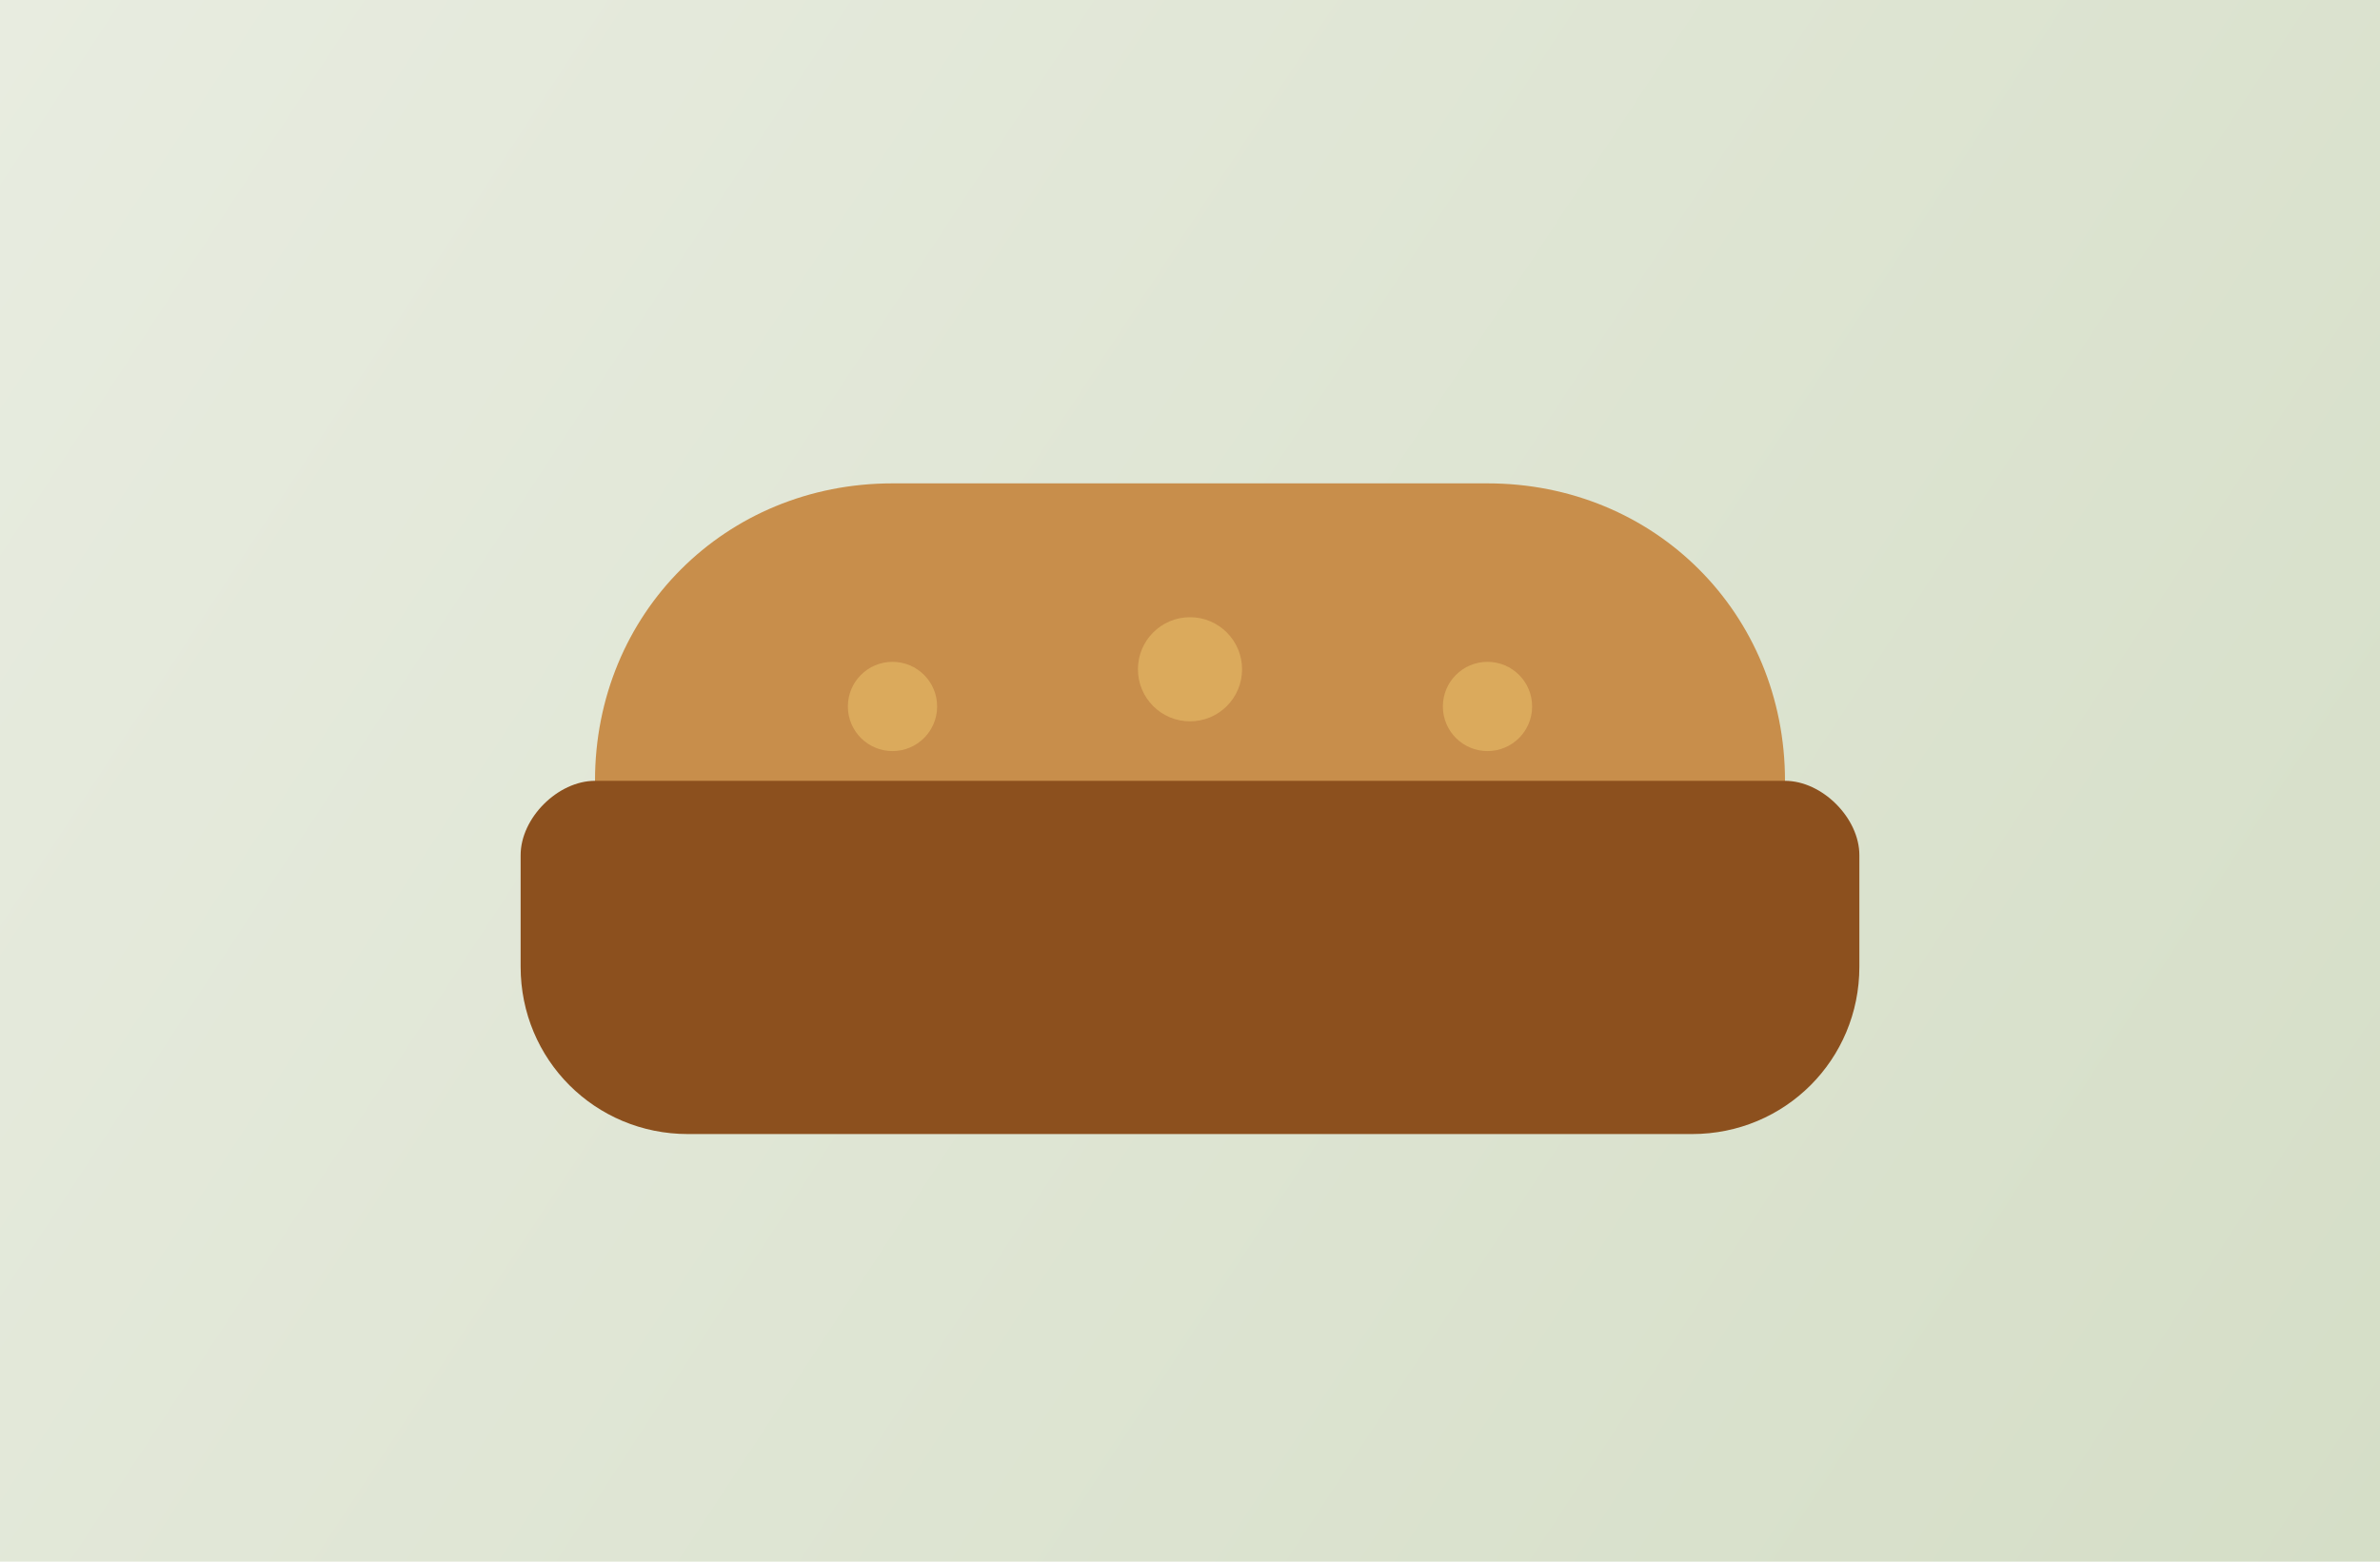
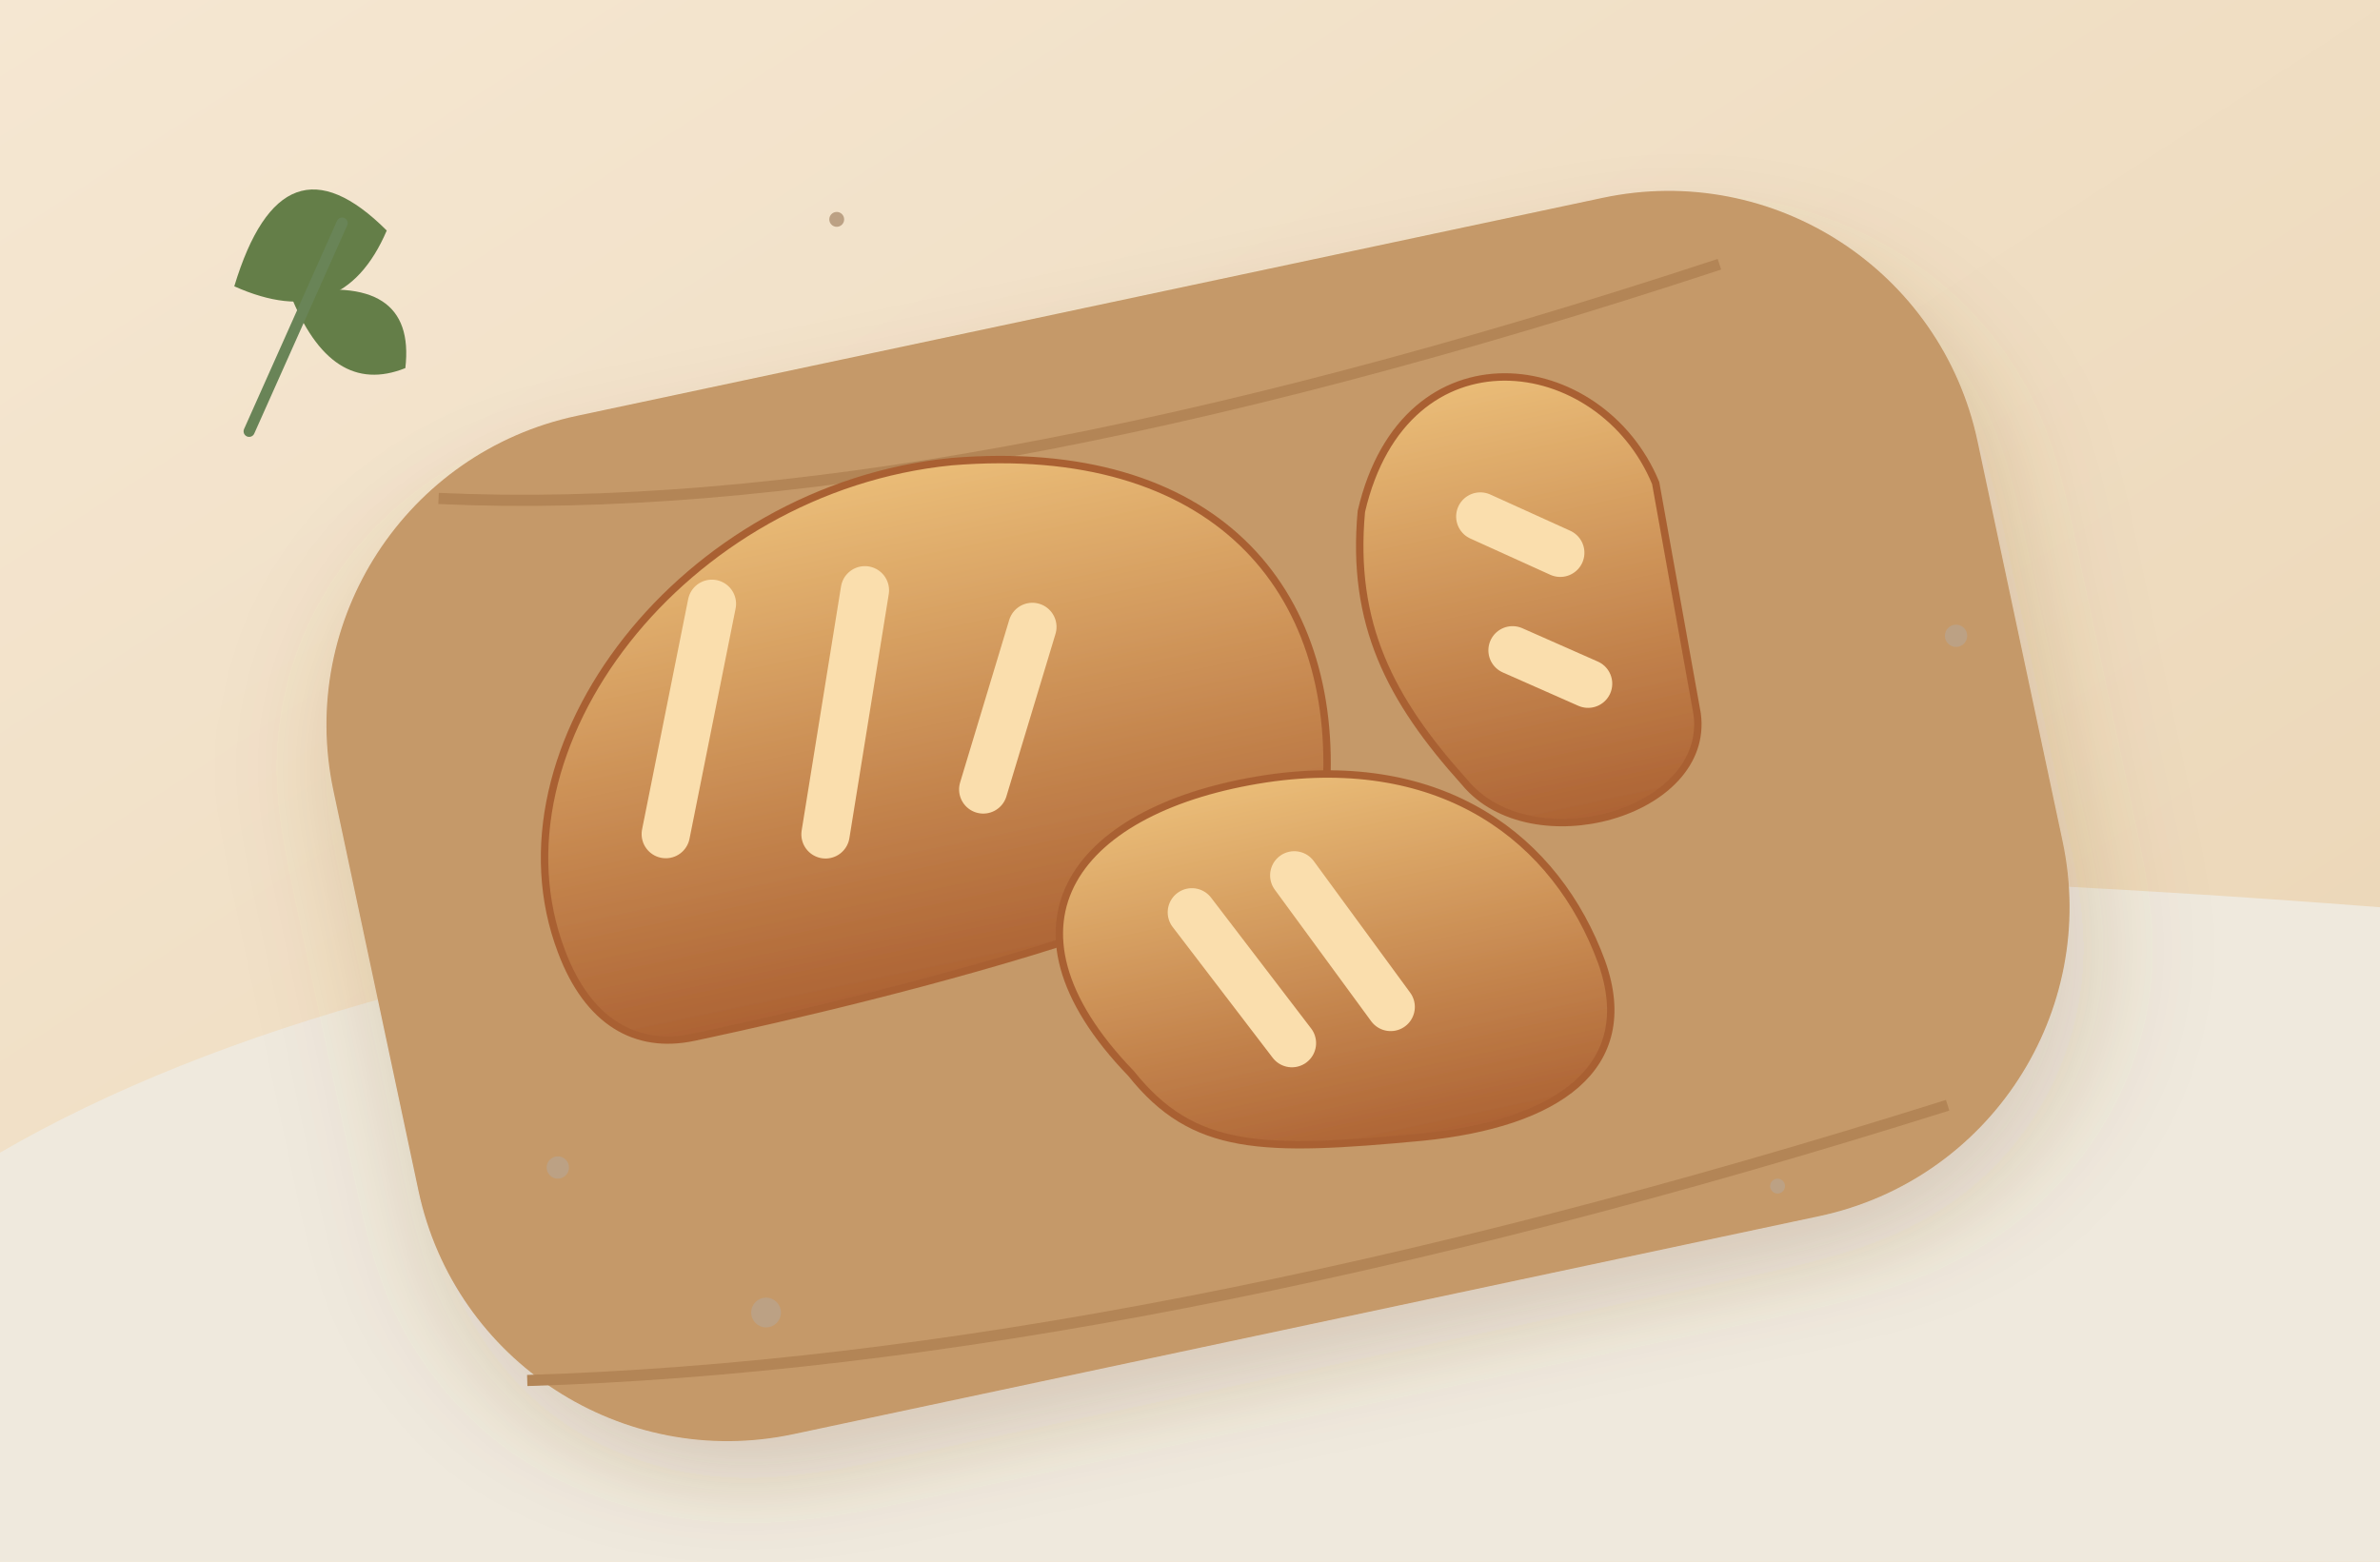
- <svg xmlns="http://www.w3.org/2000/svg" viewBox="0 0 640 420" fill="none">
+ <svg xmlns="http://www.w3.org/2000/svg" viewBox="0 0 640 420">
  <defs>
-     <linearGradient id="bg" x1="0" y1="0" x2="640" y2="420" gradientUnits="userSpaceOnUse">
-       <stop stop-color="#E8ECE0" />
-       <stop offset="1" stop-color="#D5DEC7" />
+     <linearGradient id="bg" x2="1" y2="1">
+       <stop stop-color="#F5E7D2" />
+       <stop offset="1" stop-color="#EAD4B3" />
    </linearGradient>
+     <linearGradient id="crust" x2="0" y2="1">
+       <stop stop-color="#EABC77" />
+       <stop offset="1" stop-color="#AD6334" />
+     </linearGradient>
+     <filter id="sh">
+       <feDropShadow dy="12" stdDeviation="14" flood-color="#7D542C" flood-opacity=".2" />
+     </filter>
  </defs>
  <rect width="640" height="420" fill="url(#bg)" />
-   <path d="M160 210c0-45 35-80 80-80h160c45 0 80 35 80 80v20H160v-20Z" fill="#C88E4B" />
-   <path d="M140 230c0-10 10-20 20-20h320c10 0 20 10 20 20v30c0 25-20 45-45 45H185c-25 0-45-20-45-45v-30Z" fill="#8C501E" />
-   <circle cx="240" cy="190" r="12" fill="#E8BD68" opacity="0.6" />
-   <circle cx="320" cy="180" r="14" fill="#E8BD68" opacity="0.6" />
-   <circle cx="400" cy="190" r="12" fill="#E8BD68" opacity="0.6" />
+   <path d="M0 310q176-102 640-66v176H0Z" fill="#EFE9DD" />
+   <g filter="url(#sh)" transform="rotate(-12 310 220)">
+     <rect x="96" y="82" width="452" height="280" rx="85" fill="#C59969" />
+     <path d="M140 96q130 34 350 10M114 333q160 29 389 7" fill="none" stroke="#B38556" stroke-width="3" />
+     <g fill="url(#crust)" stroke="#A96133" stroke-width="2">
+       <path d="M147 222c-9-58 58-115 130-107 70 9 95 55 80 108-7 29-163 29-180 29-16 0-27-10-30-30Z" />
+       <path d="M290 286c-30-48 1-73 52-70 48 3 73 32 78 67 4 30-21 40-57 36-43-5-61-9-73-33Z" />
+       <path d="M382 151c22-47 72-29 79 9l-2 63c-2 27-52 30-65 5-15-26-21-48-12-77Z" />
+     </g>
+     <g fill="none" stroke="#FADEAD" stroke-width="13" stroke-linecap="round">
+       <path d="m206 139-25 58m66-53-24 62m66-43-22 40m48 44 19 40m10-44 18 40m51-124 19 14m-18 23 18 13" />
+     </g>
+   </g>
+   <g fill="#BCA184">
+     <circle cx="150" cy="314" r="3" />
+     <circle cx="526" cy="171" r="3" />
+     <circle cx="225" cy="59" r="2" />
+     <circle cx="206" cy="353" r="4" />
+     <circle cx="478" cy="319" r="2" />
+   </g>
+   <g fill="#647E48">
+     <path d="M63 77q13-43 41-15-12 28-41 15Z" />
+     <path d="M78 79q34-6 31 20-20 8-31-20Z" />
+   </g>
+   <path d="m67 116 25-56" stroke="#698457" stroke-width="3" stroke-linecap="round" />
</svg>
